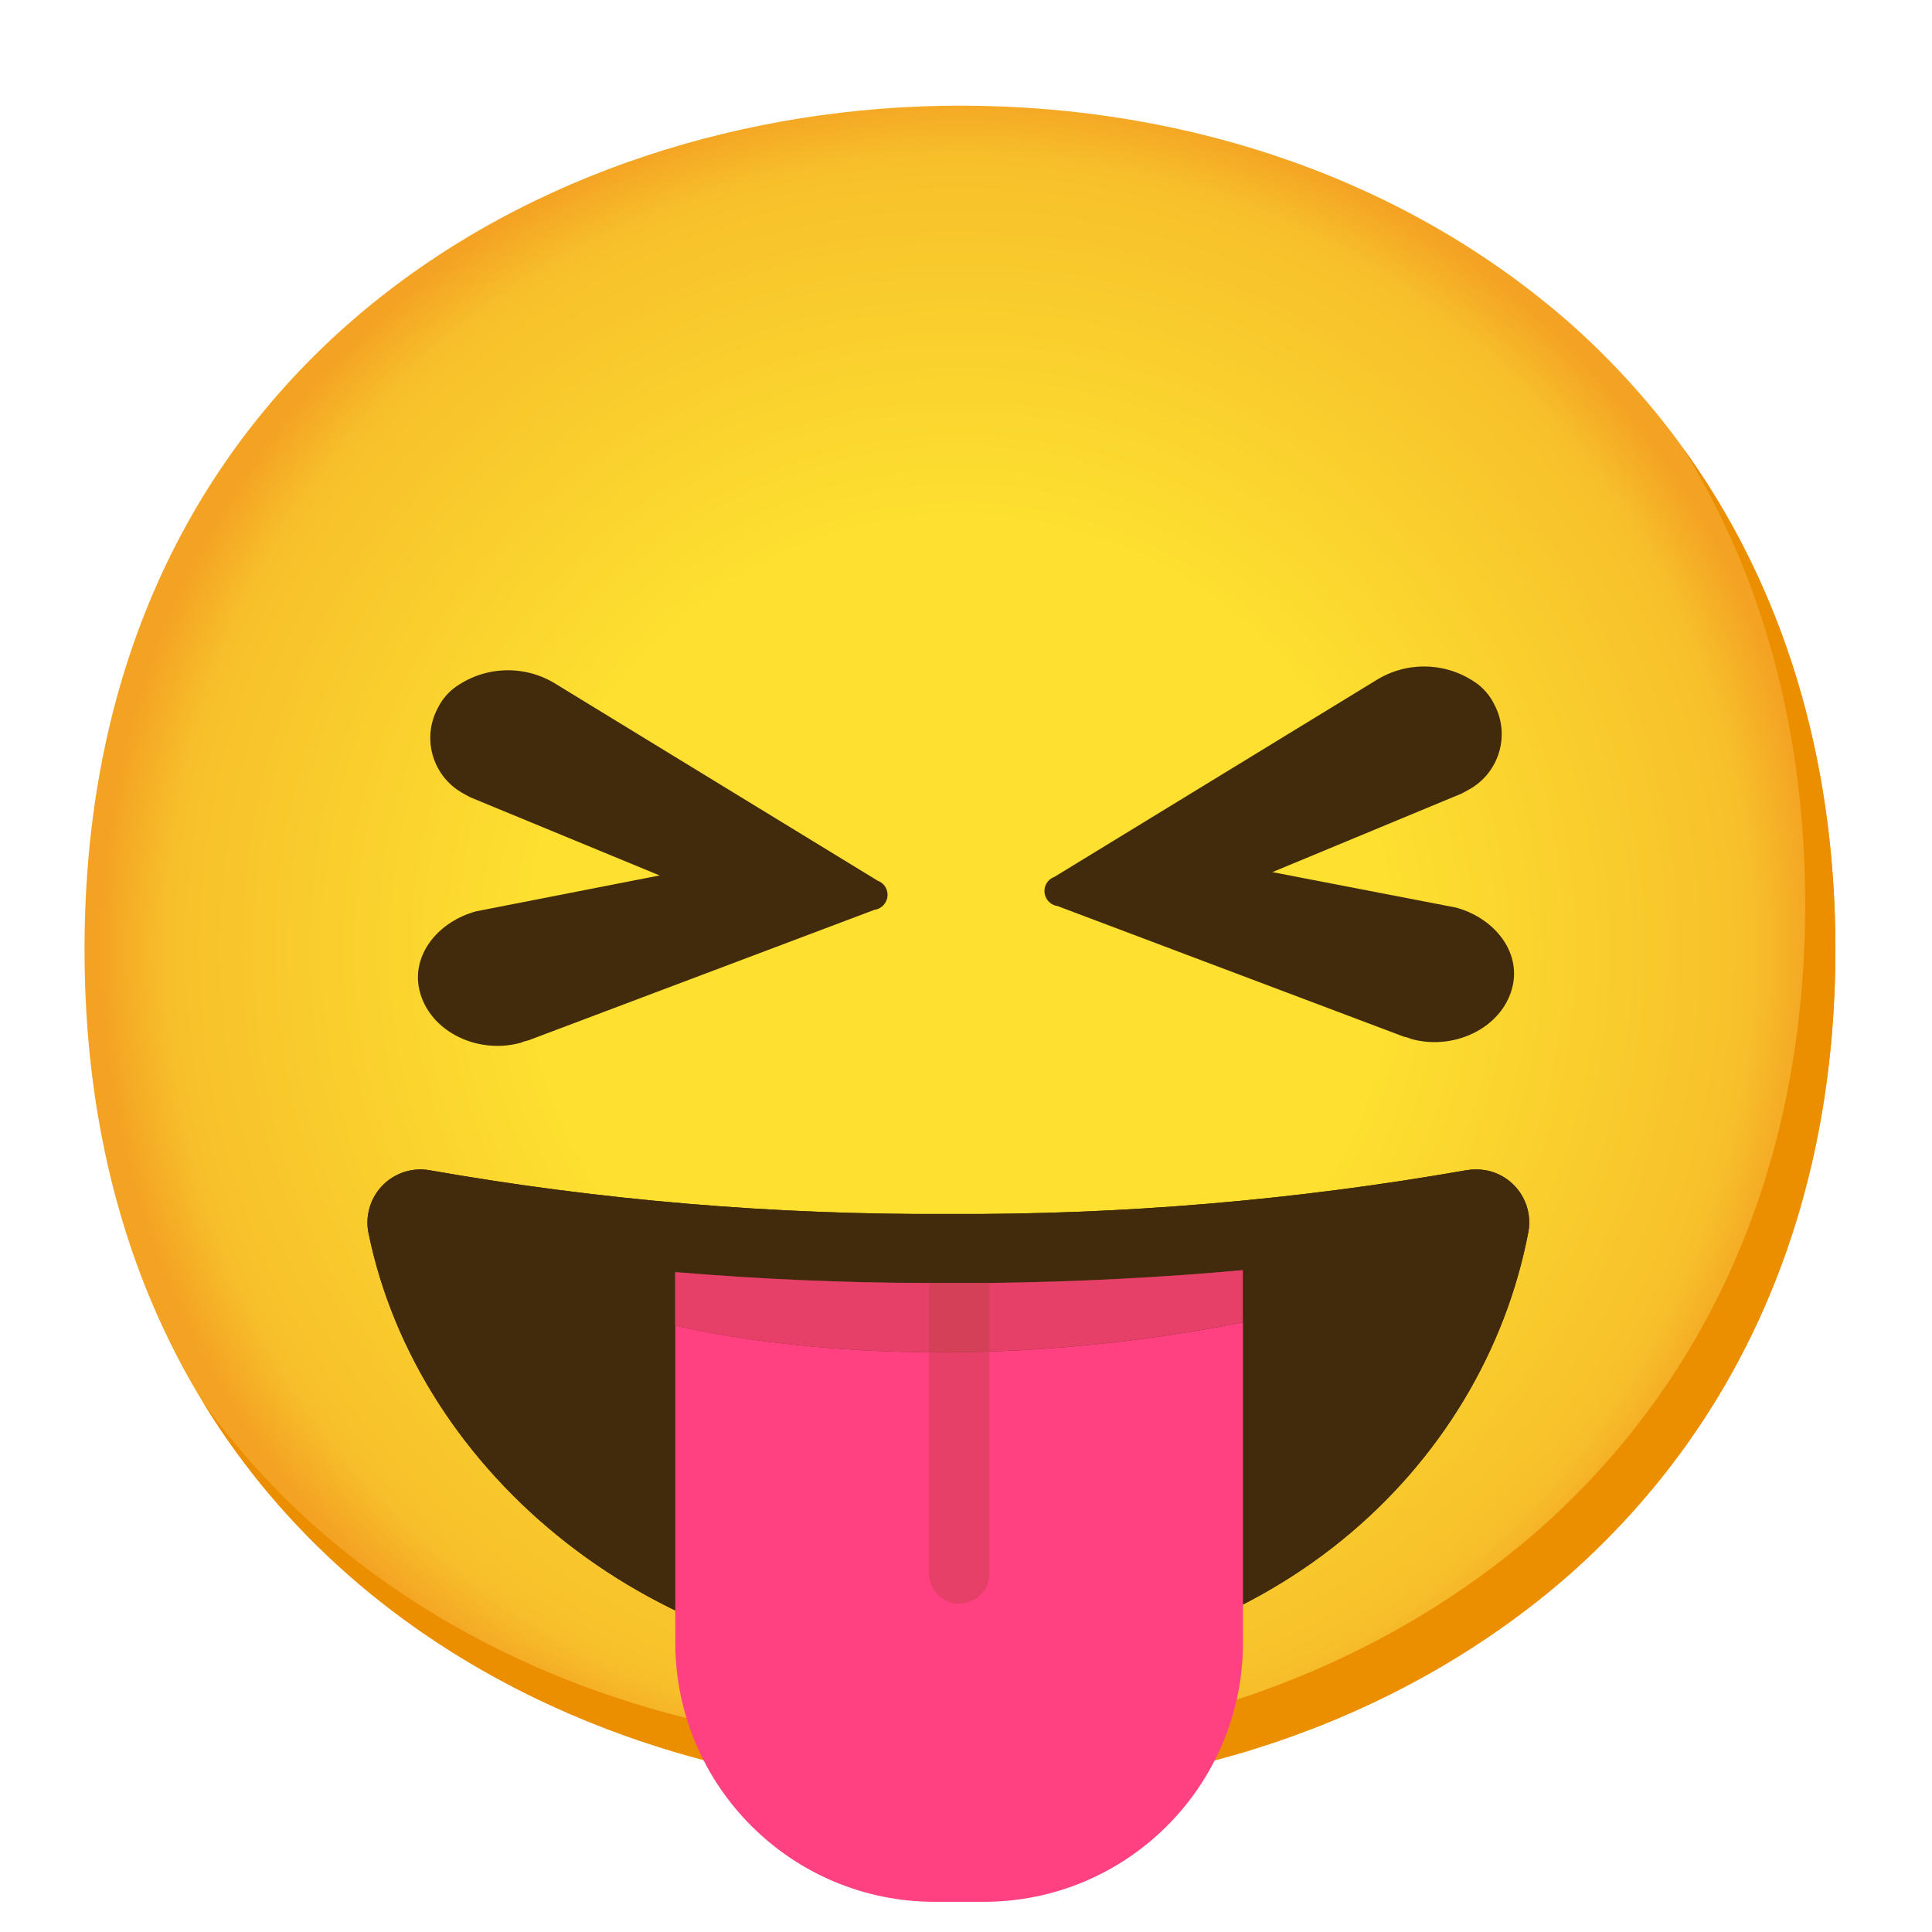
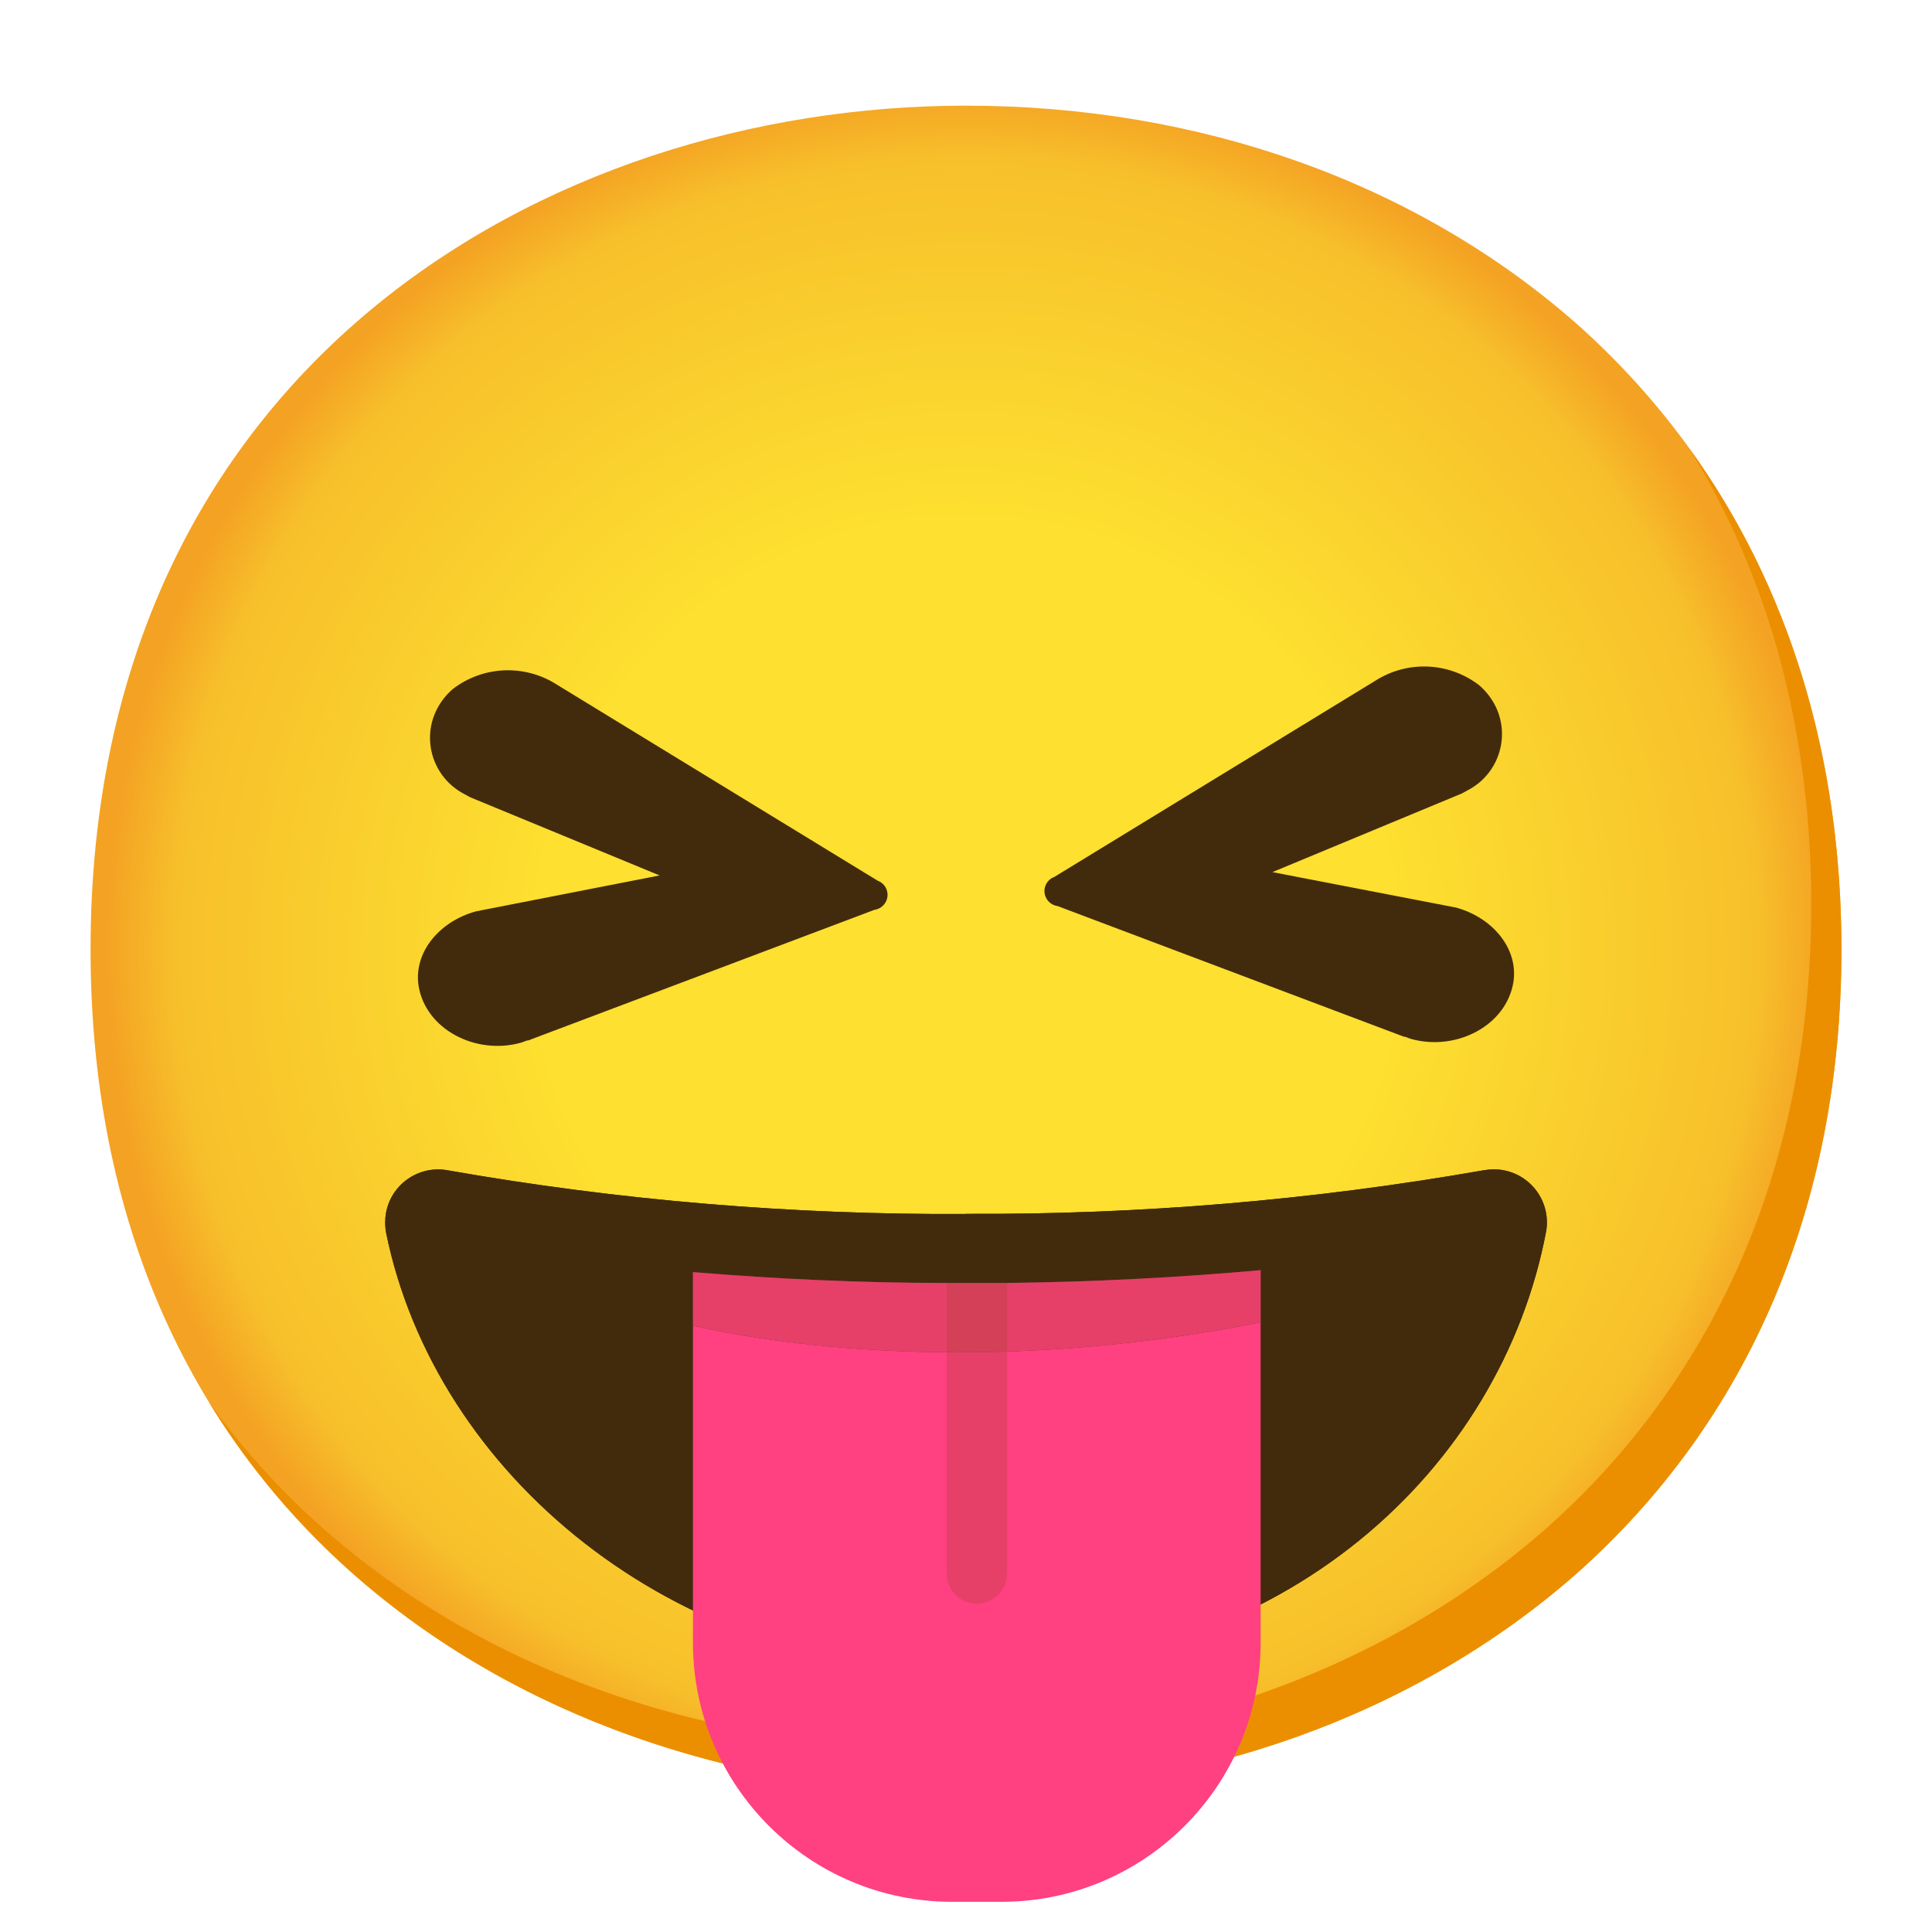
- <svg xmlns="http://www.w3.org/2000/svg" enable-background="new 0 0 128 128" viewBox="0 0 128 128">
-   <radialGradient id="a" cx="63.6" cy="-678.9" gradientTransform="matrix(1 0 0 -1 0 -616)" gradientUnits="userSpaceOnUse" r="56.96">
-     <stop offset=".5" stop-color="#fde030" />
-     <stop offset=".92" stop-color="#f7c02b" />
-     <stop offset="1" stop-color="#f4a223" />
-   </radialGradient>
-   <clipPath id="b">
-     <path d="m62.82 80.43c-11.5.06-22.98-.9-34.31-2.89-1.9-.36-3.74.89-4.1 2.79-.09.44-.09.9 0 1.34 3.26 16 19 29.13 38.4 29.13 21.21 0 35.48-13.57 38.45-29.19.34-1.91-.92-3.73-2.83-4.08-.42-.07-.86-.07-1.28 0-11.33 1.99-22.82 2.96-34.33 2.9z" />
-   </clipPath>
-   <path d="m63.6 118.8c-27.9 0-58-17.5-58-55.9s30.1-55.9 58-55.9c15.5 0 29.8 5.1 40.4 14.4 11.5 10.2 17.6 24.6 17.6 41.5s-6.1 31.2-17.6 41.4c-10.6 9.3-25 14.5-40.4 14.5z" fill="url(#a)" />
-   <path d="m111.49 29.67c5.33 8.6 8.11 18.84 8.11 30.23 0 16.9-6.1 31.2-17.6 41.4-10.6 9.3-25 14.5-40.4 14.5-18.06 0-37-7.35-48.18-22.94 10.76 17.66 31 25.94 50.18 25.94 15.4 0 29.8-5.2 40.4-14.5 11.5-10.2 17.6-24.5 17.6-41.4 0-12.74-3.47-24.06-10.11-33.23z" fill="#eb8f00" />
-   <g fill="#422b0d">
-     <path d="m31.53 60.38 12.17-2.38-12.55-5.18-.42-.23c-2.04-1.09-2.82-3.62-1.73-5.67.24-.49.58-.92 1-1.27 2-1.54 4.75-1.66 6.88-.3l21.27 13c.52.19.78.76.59 1.28-.13.35-.44.6-.81.65l-22.93 8.65c-.16.03-.33.08-.48.15-3 .84-6.33-.88-6.79-3.78-.33-2.2 1.37-4.25 3.8-4.92z" />
-     <path d="m96.47 60.13-12.17-2.35 12.55-5.21.42-.23c2.04-1.09 2.82-3.62 1.73-5.67-.24-.49-.58-.92-1-1.27-2-1.54-4.75-1.66-6.88-.3l-21.27 13c-.52.19-.78.76-.59 1.28.13.35.44.6.81.65l22.93 8.65c.16.03.33.08.48.15 3 .84 6.33-.88 6.79-3.78.33-2.2-1.37-4.25-3.8-4.92z" />
-     <path d="m62.82 80.43c-11.5.06-22.98-.9-34.31-2.89-1.9-.36-3.74.89-4.1 2.79-.09.44-.09.9 0 1.34 3.26 16 19 29.13 38.4 29.13 21.21 0 35.48-13.57 38.45-29.19.34-1.91-.92-3.73-2.83-4.08-.42-.07-.86-.07-1.28 0-11.33 1.99-22.82 2.96-34.33 2.9z" />
+ <svg xmlns="http://www.w3.org/2000/svg" id="Geo" viewBox="0 0 128 128">
+   <defs>
+     <radialGradient id="radial-gradient" cx="64" cy="808.9" fx="64" fy="808.9" r="56.96" gradientTransform="translate(0 -746)" gradientUnits="userSpaceOnUse">
+       <stop offset=".5" stop-color="#fde030" />
+       <stop offset=".92" stop-color="#f7c02b" />
+       <stop offset="1" stop-color="#f4a223" />
+     </radialGradient>
+     <clipPath id="clippath">
+       <path d="M63.99,80.43c-11.5.06-22.98-.9-34.31-2.89-1.9-.36-3.74.89-4.1,2.79-.08.44-.08.9,0,1.34,3.26,16,19,29.13,38.4,29.13,21.21,0,35.48-13.57,38.45-29.19.34-1.91-.92-3.73-2.83-4.08-.42-.08-.86-.07-1.28,0-11.33,1.99-22.82,2.95-34.33,2.89Z" style="fill: none; stroke-width: 0;" />
+     </clipPath>
+   </defs>
+   <g id="gold">
+     <path id="face" d="M64,118.8c-27.9,0-58-17.5-58-55.9S36.1,7,64,7c15.5,0,29.8,5.1,40.4,14.4,11.5,10.2,17.6,24.6,17.6,41.5s-6.1,31.2-17.6,41.4c-10.6,9.3-25,14.5-40.4,14.5Z" style="fill: url(#radial-gradient); stroke-width: 0;" />
+     <path d="M111.89,29.67c5.33,8.6,8.11,18.84,8.11,30.23,0,16.9-6.1,31.2-17.6,41.4-10.6,9.3-25,14.5-40.4,14.5-18.06,0-37.04-7.35-48.18-22.94,10.76,17.66,30.99,25.94,50.18,25.94,15.4,0,29.8-5.2,40.4-14.5,11.5-10.2,17.6-24.5,17.6-41.4,0-12.74-3.47-24.06-10.11-33.23Z" style="fill: #eb8f00; stroke-width: 0;" />
  </g>
-   <g clip-path="url(#b)">
-     <path d="m62.82 80.43c-11.5.06-22.98-.9-34.31-2.89-1.9-.36-3.74.89-4.1 2.79-.09.44-.09.9 0 1.34 3.26 16 19 29.13 38.4 29.13 21.21 0 35.48-13.57 38.45-29.19.34-1.91-.92-3.73-2.83-4.08-.42-.07-.86-.07-1.28 0-11.33 1.99-22.82 2.96-34.33 2.9z" fill="#422b0d" />
+   <g id="squinting-face-with-tongue">
+     <g id="eyes">
+       <path d="M31.53,60.38l12.17-2.38-12.55-5.18-.42-.23c-2.05-1.08-2.84-3.62-1.75-5.67.26-.48.6-.91,1.02-1.27,2-1.54,4.75-1.66,6.88-.3l21.27,13c.52.19.78.77.59,1.28-.13.35-.44.6-.81.65l-22.93,8.65c-.15,0-.32.11-.48.15-3,.84-6.33-.88-6.79-3.78-.33-2.2,1.37-4.25,3.8-4.92Z" style="fill: #422b0d; stroke-width: 0;" />
+       <path d="M96.47,60.13l-12.17-2.35,12.55-5.21.42-.23c2.05-1.08,2.84-3.62,1.75-5.67-.26-.48-.6-.91-1.02-1.27-2-1.54-4.75-1.66-6.88-.3l-21.27,13c-.52.19-.78.77-.59,1.28.13.35.44.6.81.65l22.93,8.65c.15,0,.32.11.48.15,3,.84,6.33-.88,6.79-3.78.33-2.2-1.37-4.25-3.8-4.92Z" style="fill: #422b0d; stroke-width: 0;" />
+     </g>
  </g>
-   <path d="m44.74 87.83v21c.01 9.48 7.69 17.16 17.17 17.17h3.27c9.48 0 17.17-7.69 17.17-17.17v-21.22c-18.81 3.7-32.87 1.29-37.61.22z" fill="#ff4081" />
-   <path d="m65.54 85h-4c-5.73 0-11.38-.27-16.81-.72v3.55c4.74 1.07 18.8 3.48 37.61-.22v-3.46c-5.41.49-11.05.78-16.8.85z" fill="#ff4081" />
-   <g fill="#ab3f2e">
-     <path d="m65.54 85h-4c-5.73 0-11.38-.27-16.81-.72v3.55c4.74 1.07 18.8 3.48 37.61-.22v-3.46c-5.41.49-11.05.78-16.8.85z" opacity=".3" />
-     <path d="m63.55 106.25c1.1 0 2-.9 2-2v-19.25h-4v19.24c0 1.1.9 2 2 2z" opacity=".3" />
+   <g>
+     <g id="mouth">
+       <path d="M63.99,80.43c-11.5.06-22.98-.9-34.31-2.89-1.9-.36-3.74.89-4.1,2.79-.08.44-.08.9,0,1.34,3.26,16,19,29.13,38.4,29.13,21.21,0,35.48-13.57,38.45-29.19.34-1.91-.92-3.73-2.83-4.08-.42-.08-.86-.07-1.28,0-11.33,1.99-22.82,2.95-34.33,2.89Z" style="fill: #422b0d; stroke-width: 0;" />
+       <g style="clip-path: url(#clippath);">
+         <path d="M63.99,80.43c-11.5.06-22.98-.9-34.31-2.89-1.9-.36-3.74.89-4.1,2.79-.08.44-.08.9,0,1.34,3.26,16,19,29.13,38.4,29.13,21.21,0,35.48-13.57,38.45-29.19.34-1.91-.92-3.73-2.83-4.08-.42-.08-.86-.07-1.28,0-11.33,1.99-22.82,2.95-34.33,2.89Z" style="fill: #422b0d; stroke-width: 0;" />
+       </g>
+     </g>
+     <g>
+       <path d="M45.91,87.83v21.02c.01,9.47,7.7,17.15,17.17,17.15h3.27c9.48,0,17.17-7.69,17.17-17.17v-21.22c-18.81,3.7-32.87,1.29-37.61.22Z" style="fill: #ff4081; stroke-width: 0;" />
+       <path d="M66.71,85h-3.99c-5.73,0-11.38-.27-16.81-.72v3.55c4.74,1.07,18.8,3.48,37.61-.22v-3.46c-5.42.49-11.06.78-16.81.85Z" style="fill: #ff4081; stroke-width: 0;" />
+       <path d="M66.71,85h-3.99c-5.73,0-11.38-.27-16.81-.72v3.55c4.74,1.07,18.8,3.48,37.61-.22v-3.46c-5.42.49-11.06.78-16.81.85Z" style="fill: #ab3f2e; isolation: isolate; opacity: .3; stroke-width: 0;" />
+     </g>
+     <path d="M64.72,106.25c1.1,0,2-.9,2-2h0v-19.25h-4v19.24c0,1.1.89,2,1.99,2.01,0,0,0,0,.01,0Z" style="fill: #ab3f2e; isolation: isolate; opacity: .3; stroke-width: 0;" />
  </g>
</svg>
